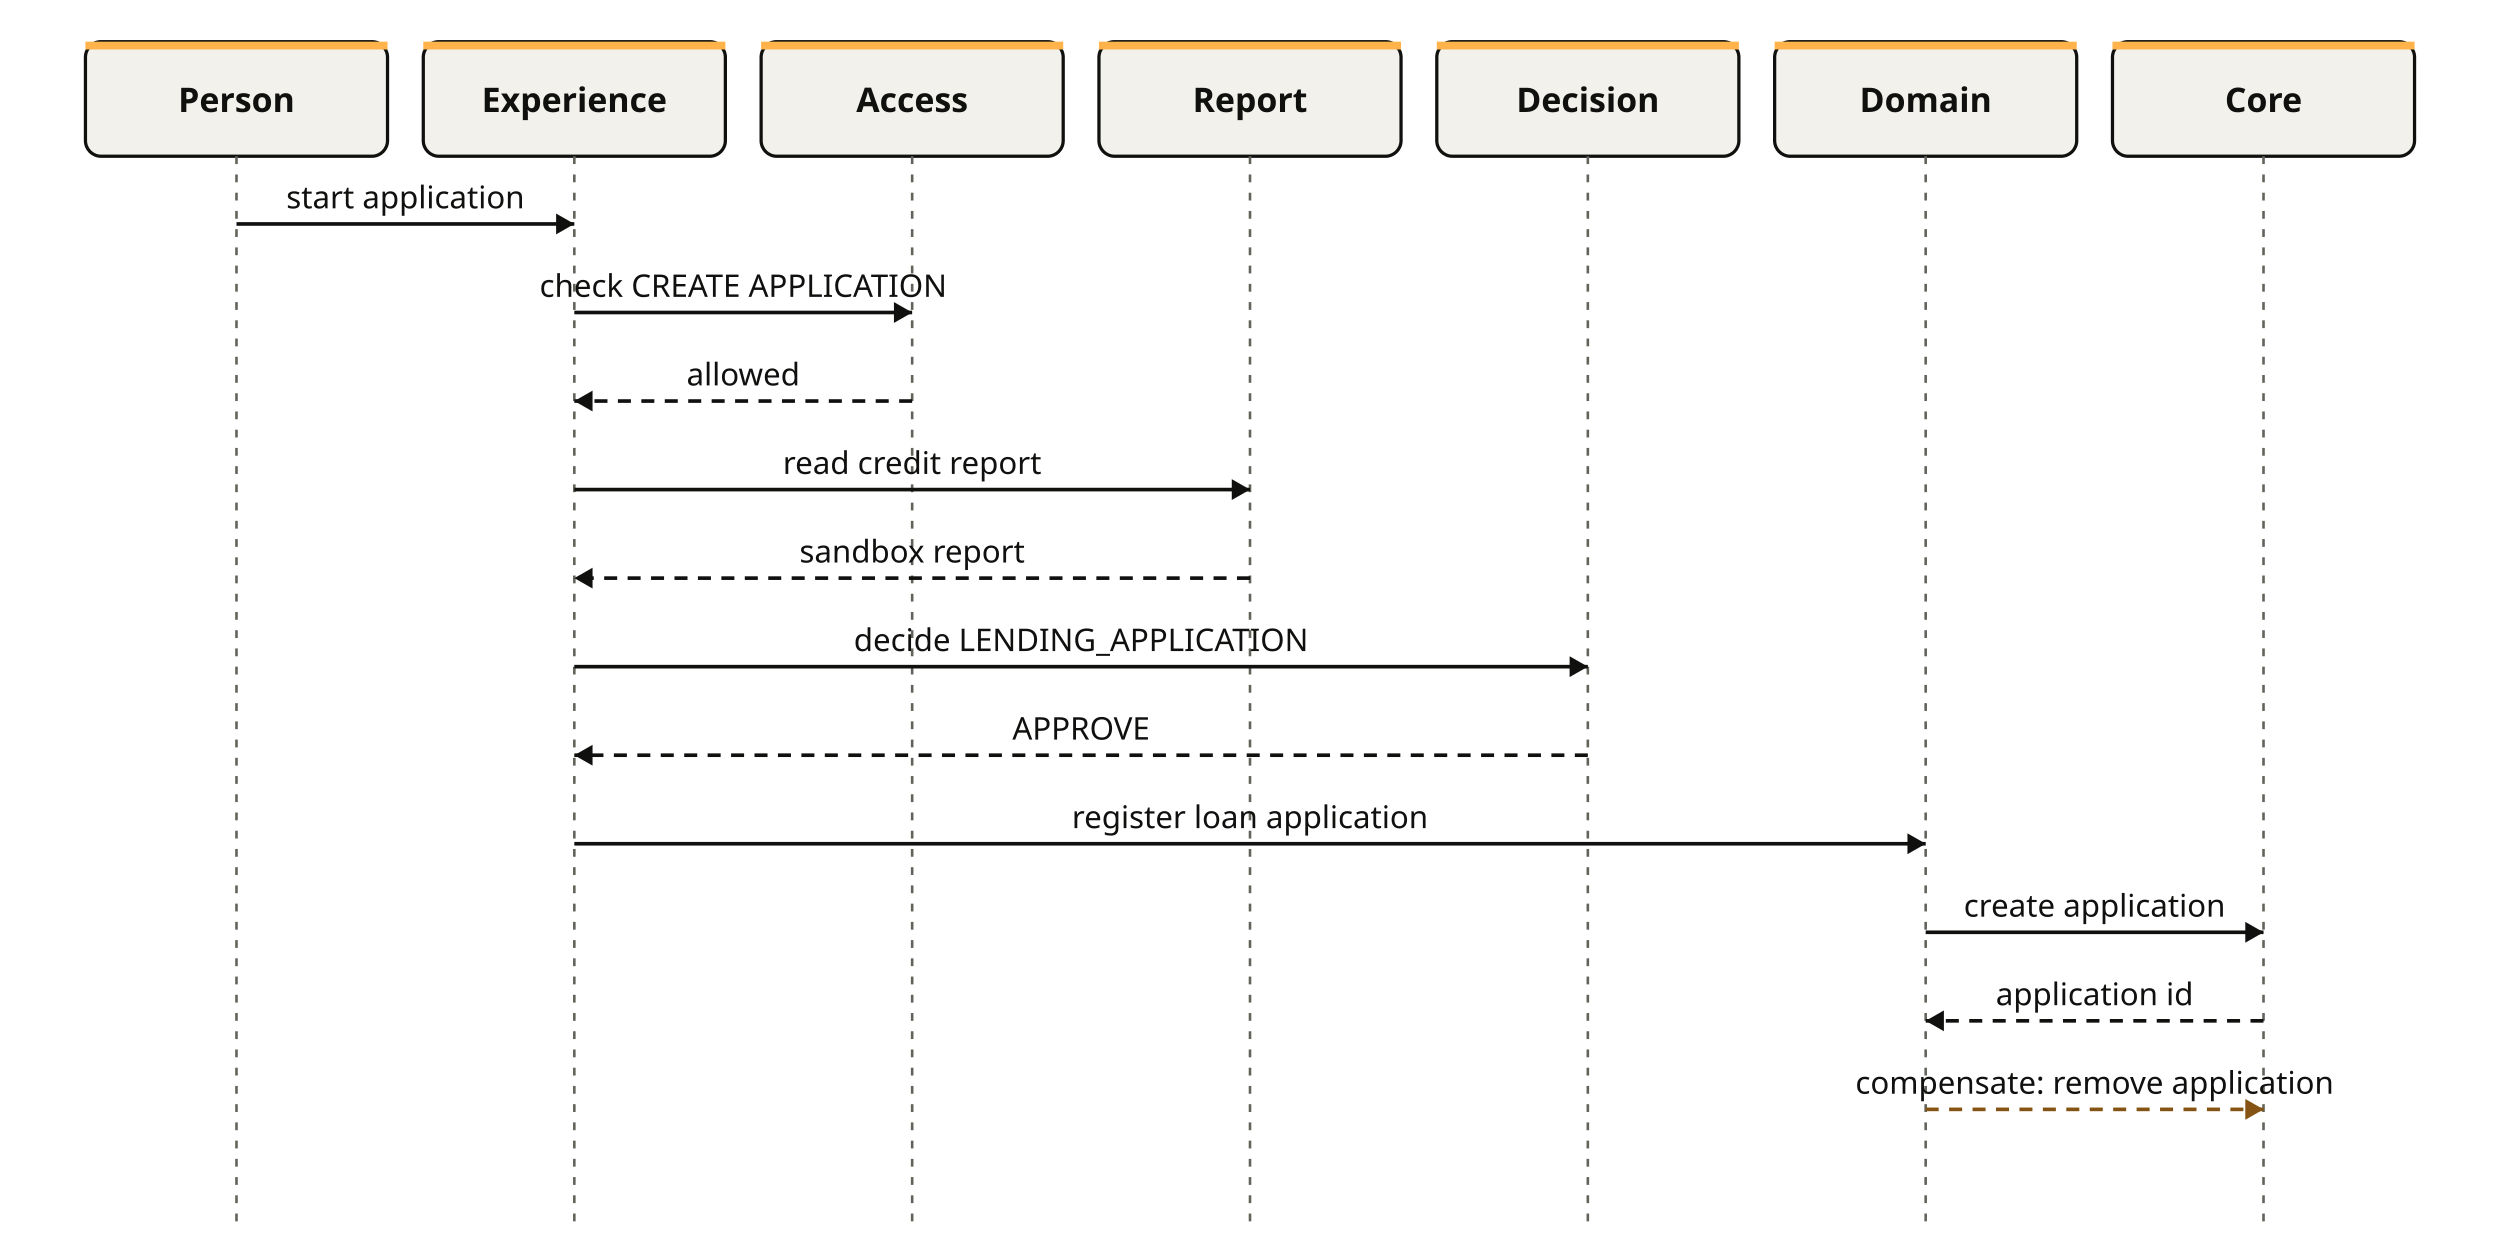
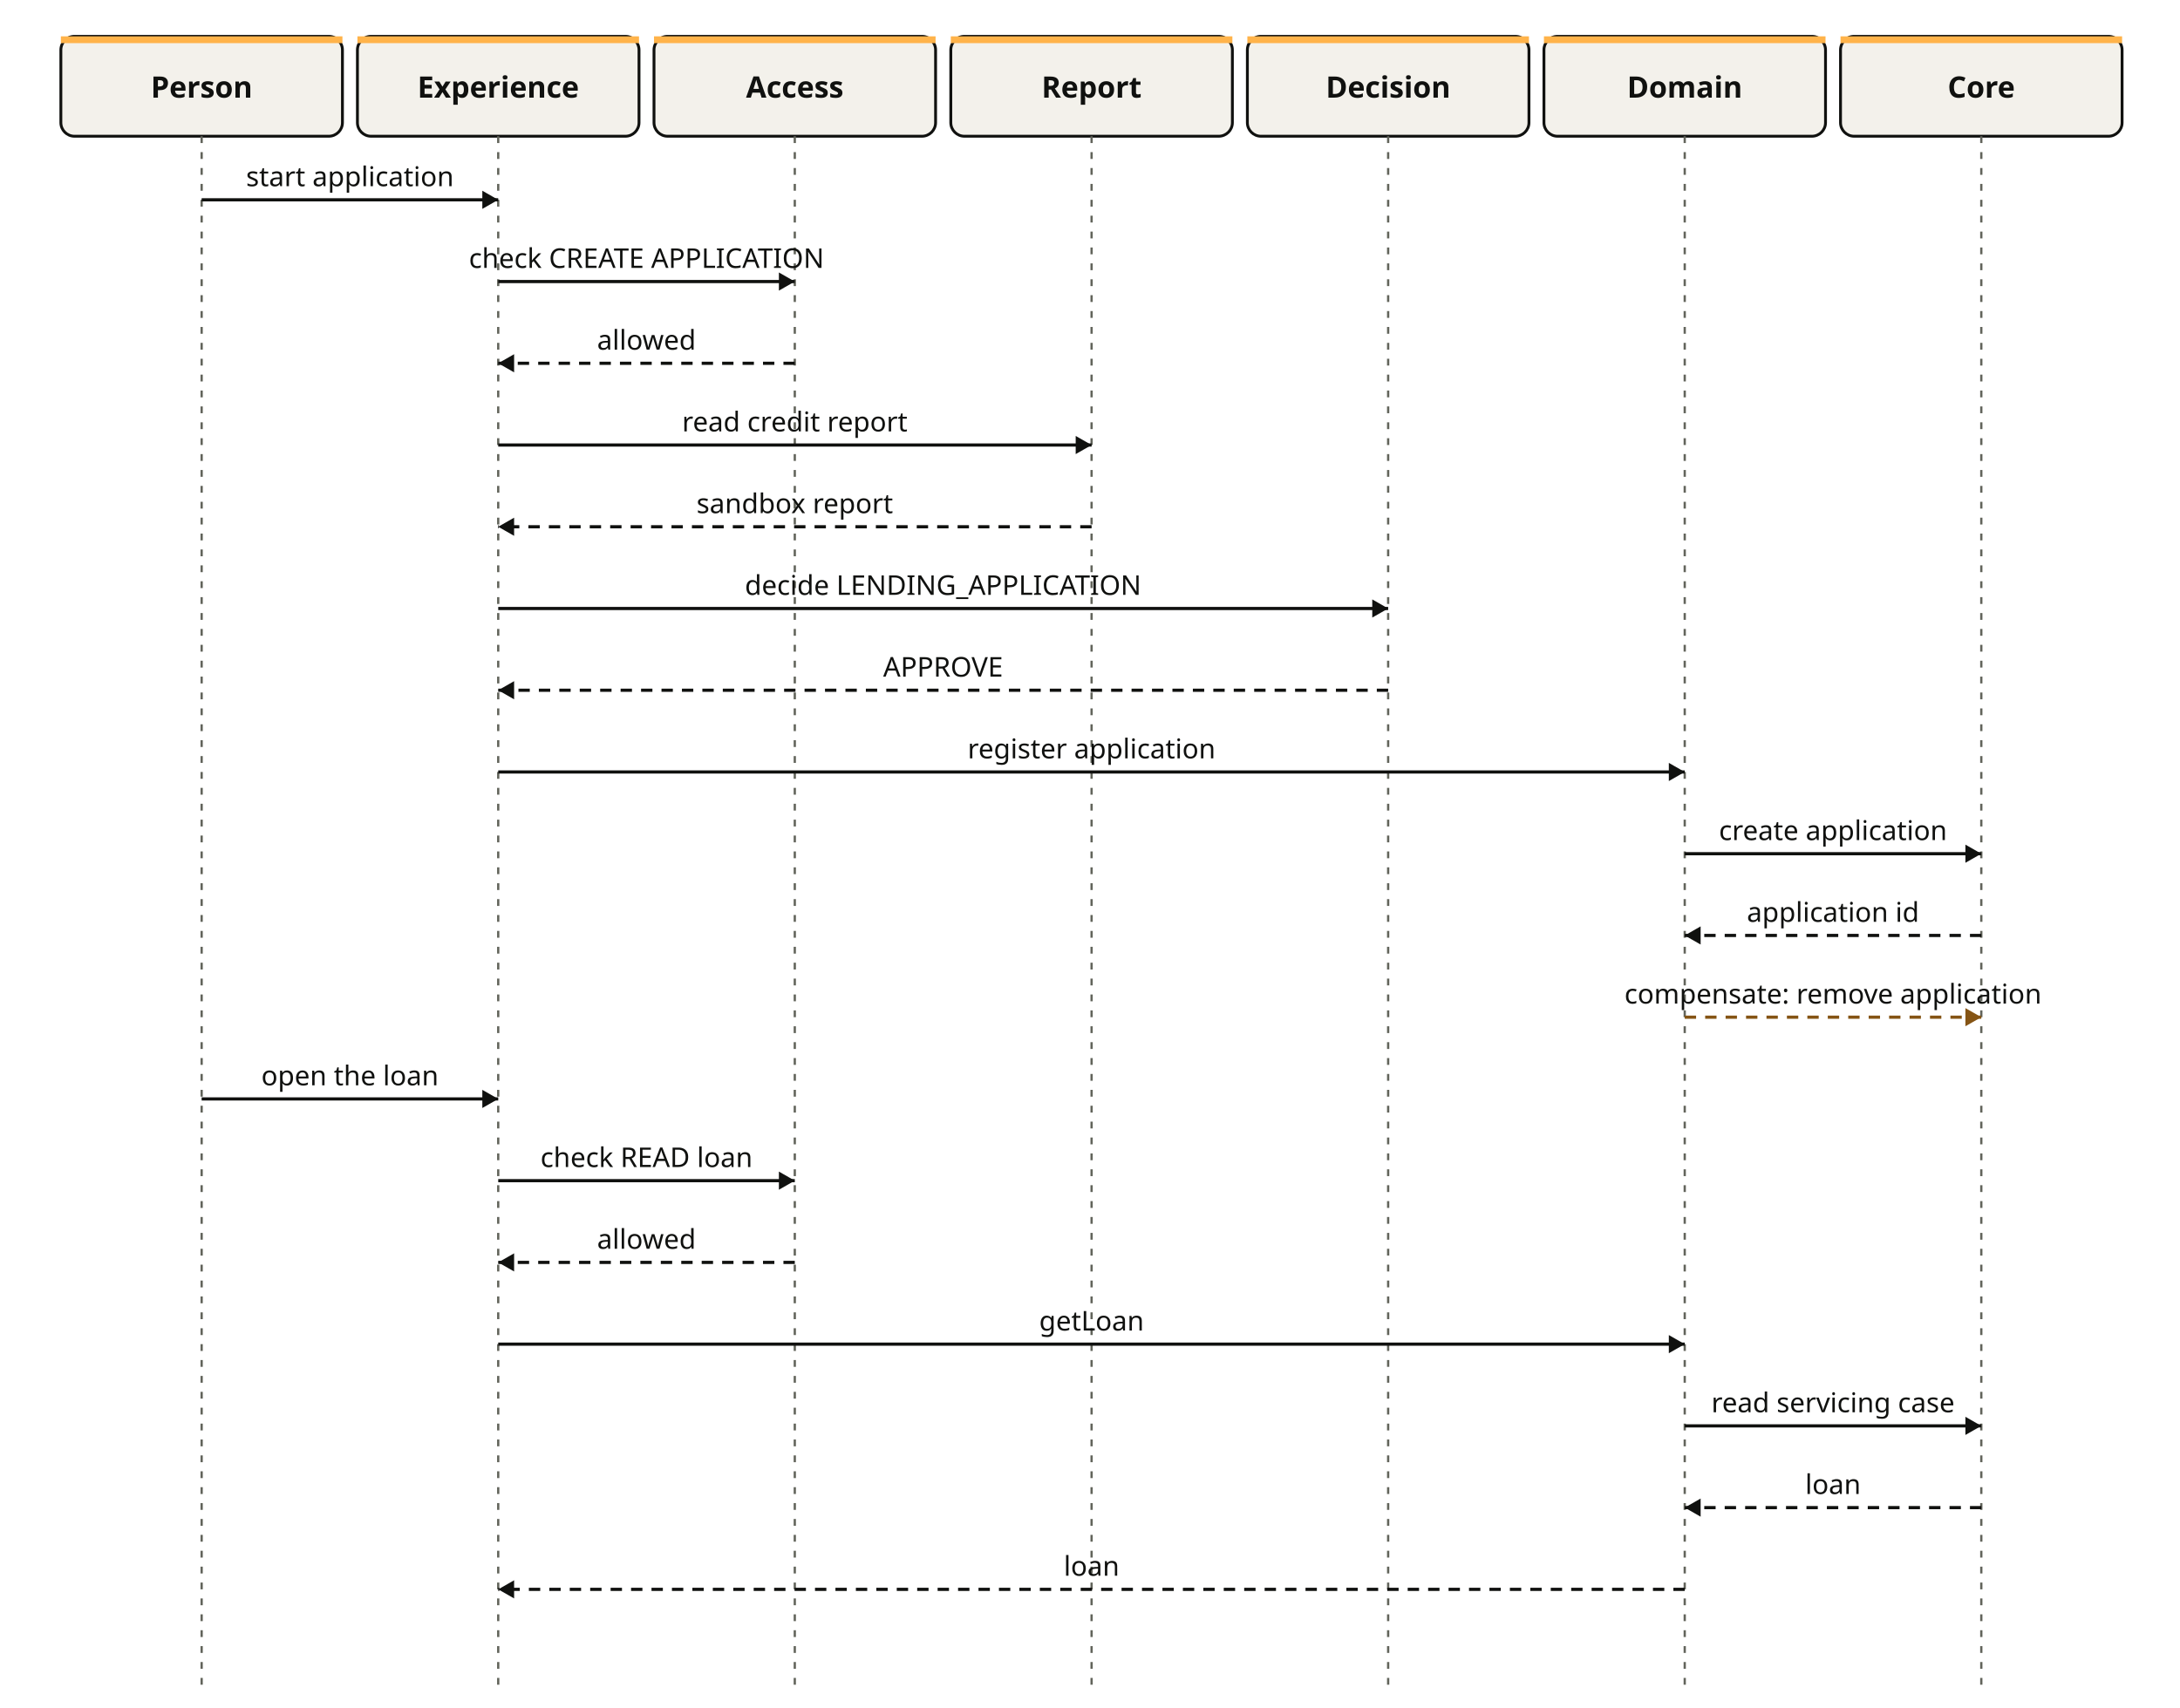
- <svg xmlns="http://www.w3.org/2000/svg" viewBox="0 0 960 482" role="img">
+ <svg xmlns="http://www.w3.org/2000/svg" viewBox="0 0 960 752" role="img">
  <style>text{font-family:Manrope,system-ui,sans-serif}</style>
-   <rect x="32.811" y="16" width="116" height="44" rx="6" fill="#f3f1eb" stroke="#10110f" stroke-width="1.25" />
-   <rect x="32.811" y="16" width="116" height="3" fill="#ffb34a" />
-   <text x="90.811" y="43" fill="#10110f" font-size="13" font-weight="700" text-anchor="middle">Person</text>
-   <line x1="90.811" y1="60" x2="90.811" y2="470" stroke="#62645b" stroke-width="1" stroke-dasharray="3 4" />
-   <rect x="162.541" y="16" width="116" height="44" rx="6" fill="#f3f1eb" stroke="#10110f" stroke-width="1.25" />
-   <rect x="162.541" y="16" width="116" height="3" fill="#ffb34a" />
-   <text x="220.541" y="43" fill="#10110f" font-size="13" font-weight="700" text-anchor="middle">Experience</text>
-   <line x1="220.541" y1="60" x2="220.541" y2="470" stroke="#62645b" stroke-width="1" stroke-dasharray="3 4" />
-   <rect x="292.27" y="16" width="116" height="44" rx="6" fill="#f3f1eb" stroke="#10110f" stroke-width="1.25" />
-   <rect x="292.27" y="16" width="116" height="3" fill="#ffb34a" />
-   <text x="350.27" y="43" fill="#10110f" font-size="13" font-weight="700" text-anchor="middle">Access</text>
-   <line x1="350.27" y1="60" x2="350.27" y2="470" stroke="#62645b" stroke-width="1" stroke-dasharray="3 4" />
-   <rect x="422" y="16" width="116" height="44" rx="6" fill="#f3f1eb" stroke="#10110f" stroke-width="1.25" />
-   <rect x="422" y="16" width="116" height="3" fill="#ffb34a" />
-   <text x="480" y="43" fill="#10110f" font-size="13" font-weight="700" text-anchor="middle">Report</text>
-   <line x1="480" y1="60" x2="480" y2="470" stroke="#62645b" stroke-width="1" stroke-dasharray="3 4" />
-   <rect x="551.73" y="16" width="116" height="44" rx="6" fill="#f3f1eb" stroke="#10110f" stroke-width="1.25" />
-   <rect x="551.73" y="16" width="116" height="3" fill="#ffb34a" />
-   <text x="609.73" y="43" fill="#10110f" font-size="13" font-weight="700" text-anchor="middle">Decision</text>
-   <line x1="609.73" y1="60" x2="609.73" y2="470" stroke="#62645b" stroke-width="1" stroke-dasharray="3 4" />
-   <rect x="681.459" y="16" width="116" height="44" rx="6" fill="#f3f1eb" stroke="#10110f" stroke-width="1.25" />
-   <rect x="681.459" y="16" width="116" height="3" fill="#ffb34a" />
-   <text x="739.459" y="43" fill="#10110f" font-size="13" font-weight="700" text-anchor="middle">Domain</text>
-   <line x1="739.459" y1="60" x2="739.459" y2="470" stroke="#62645b" stroke-width="1" stroke-dasharray="3 4" />
-   <rect x="811.189" y="16" width="116" height="44" rx="6" fill="#f3f1eb" stroke="#10110f" stroke-width="1.25" />
-   <rect x="811.189" y="16" width="116" height="3" fill="#ffb34a" />
-   <text x="869.189" y="43" fill="#10110f" font-size="13" font-weight="700" text-anchor="middle">Core</text>
-   <line x1="869.189" y1="60" x2="869.189" y2="470" stroke="#62645b" stroke-width="1" stroke-dasharray="3 4" />
-   <line x1="90.811" y1="86" x2="220.541" y2="86" stroke="#10110f" stroke-width="1.4" />
-   <polygon points="220.541,86 213.541,82 213.541,90" fill="#10110f" />
-   <text x="155.676" y="80" fill="#10110f" font-size="12" text-anchor="middle">start application</text>
-   <line x1="220.541" y1="120" x2="350.27" y2="120" stroke="#10110f" stroke-width="1.4" />
-   <polygon points="350.27,120 343.27,116 343.27,124" fill="#10110f" />
-   <text x="285.405" y="114" fill="#10110f" font-size="12" text-anchor="middle">check CREATE APPLICATION</text>
-   <line x1="350.27" y1="154" x2="220.541" y2="154" stroke="#10110f" stroke-width="1.4" stroke-dasharray="5 4" />
-   <polygon points="220.541,154 227.541,150 227.541,158" fill="#10110f" />
-   <text x="285.405" y="148" fill="#10110f" font-size="12" text-anchor="middle">allowed</text>
-   <line x1="220.541" y1="188" x2="480" y2="188" stroke="#10110f" stroke-width="1.4" />
-   <polygon points="480,188 473,184 473,192" fill="#10110f" />
-   <text x="350.27" y="182" fill="#10110f" font-size="12" text-anchor="middle">read credit report</text>
-   <line x1="480" y1="222" x2="220.541" y2="222" stroke="#10110f" stroke-width="1.4" stroke-dasharray="5 4" />
-   <polygon points="220.541,222 227.541,218 227.541,226" fill="#10110f" />
-   <text x="350.27" y="216" fill="#10110f" font-size="12" text-anchor="middle">sandbox report</text>
-   <line x1="220.541" y1="256" x2="609.73" y2="256" stroke="#10110f" stroke-width="1.4" />
-   <polygon points="609.73,256 602.73,252 602.73,260" fill="#10110f" />
-   <text x="415.135" y="250" fill="#10110f" font-size="12" text-anchor="middle">decide LENDING_APPLICATION</text>
-   <line x1="609.73" y1="290" x2="220.541" y2="290" stroke="#10110f" stroke-width="1.4" stroke-dasharray="5 4" />
-   <polygon points="220.541,290 227.541,286 227.541,294" fill="#10110f" />
-   <text x="415.135" y="284" fill="#10110f" font-size="12" text-anchor="middle">APPROVE</text>
-   <line x1="220.541" y1="324" x2="739.459" y2="324" stroke="#10110f" stroke-width="1.4" />
-   <polygon points="739.459,324 732.459,320 732.459,328" fill="#10110f" />
-   <text x="480" y="318" fill="#10110f" font-size="12" text-anchor="middle">register loan application</text>
-   <line x1="739.459" y1="358" x2="869.189" y2="358" stroke="#10110f" stroke-width="1.4" />
-   <polygon points="869.189,358 862.189,354 862.189,362" fill="#10110f" />
-   <text x="804.324" y="352" fill="#10110f" font-size="12" text-anchor="middle">create application</text>
-   <line x1="869.189" y1="392" x2="739.459" y2="392" stroke="#10110f" stroke-width="1.4" stroke-dasharray="5 4" />
-   <polygon points="739.459,392 746.459,388 746.459,396" fill="#10110f" />
-   <text x="804.324" y="386" fill="#10110f" font-size="12" text-anchor="middle">application id</text>
-   <line x1="739.459" y1="426" x2="869.189" y2="426" stroke="#855414" stroke-width="1.4" stroke-dasharray="5 4" />
-   <polygon points="869.189,426 862.189,422 862.189,430" fill="#855414" />
-   <text x="804.324" y="420" fill="#10110f" font-size="12" text-anchor="middle">compensate: remove application</text>
+   <rect x="26.8" y="16" width="124" height="44" rx="6" fill="#f3f1eb" stroke="#10110f" stroke-width="1.25" />
+   <rect x="26.8" y="16" width="124" height="3" fill="#ffb34a" />
+   <text x="88.8" y="43" fill="#10110f" font-size="13" font-weight="700" text-anchor="middle">Person</text>
+   <line x1="88.8" y1="60" x2="88.8" y2="742" stroke="#62645b" stroke-width="1" stroke-dasharray="3 4" />
+   <rect x="157.4" y="16" width="124" height="44" rx="6" fill="#f3f1eb" stroke="#10110f" stroke-width="1.25" />
+   <rect x="157.4" y="16" width="124" height="3" fill="#ffb34a" />
+   <text x="219.4" y="43" fill="#10110f" font-size="13" font-weight="700" text-anchor="middle">Experience</text>
+   <line x1="219.4" y1="60" x2="219.4" y2="742" stroke="#62645b" stroke-width="1" stroke-dasharray="3 4" />
+   <rect x="288.0" y="16" width="124" height="44" rx="6" fill="#f3f1eb" stroke="#10110f" stroke-width="1.25" />
+   <rect x="288.0" y="16" width="124" height="3" fill="#ffb34a" />
+   <text x="350.0" y="43" fill="#10110f" font-size="13" font-weight="700" text-anchor="middle">Access</text>
+   <line x1="350.0" y1="60" x2="350.0" y2="742" stroke="#62645b" stroke-width="1" stroke-dasharray="3 4" />
+   <rect x="418.7" y="16" width="124" height="44" rx="6" fill="#f3f1eb" stroke="#10110f" stroke-width="1.25" />
+   <rect x="418.7" y="16" width="124" height="3" fill="#ffb34a" />
+   <text x="480.7" y="43" fill="#10110f" font-size="13" font-weight="700" text-anchor="middle">Report</text>
+   <line x1="480.7" y1="60" x2="480.7" y2="742" stroke="#62645b" stroke-width="1" stroke-dasharray="3 4" />
+   <rect x="549.3" y="16" width="124" height="44" rx="6" fill="#f3f1eb" stroke="#10110f" stroke-width="1.25" />
+   <rect x="549.3" y="16" width="124" height="3" fill="#ffb34a" />
+   <text x="611.3" y="43" fill="#10110f" font-size="13" font-weight="700" text-anchor="middle">Decision</text>
+   <line x1="611.3" y1="60" x2="611.3" y2="742" stroke="#62645b" stroke-width="1" stroke-dasharray="3 4" />
+   <rect x="679.9" y="16" width="124" height="44" rx="6" fill="#f3f1eb" stroke="#10110f" stroke-width="1.25" />
+   <rect x="679.9" y="16" width="124" height="3" fill="#ffb34a" />
+   <text x="741.9" y="43" fill="#10110f" font-size="13" font-weight="700" text-anchor="middle">Domain</text>
+   <line x1="741.9" y1="60" x2="741.9" y2="742" stroke="#62645b" stroke-width="1" stroke-dasharray="3 4" />
+   <rect x="810.5" y="16" width="124" height="44" rx="6" fill="#f3f1eb" stroke="#10110f" stroke-width="1.25" />
+   <rect x="810.5" y="16" width="124" height="3" fill="#ffb34a" />
+   <text x="872.5" y="43" fill="#10110f" font-size="13" font-weight="700" text-anchor="middle">Core</text>
+   <line x1="872.5" y1="60" x2="872.5" y2="742" stroke="#62645b" stroke-width="1" stroke-dasharray="3 4" />
+   <line x1="88.8" y1="88" x2="219.4" y2="88" stroke="#10110f" stroke-width="1.4" />
+   <polygon points="219.4,88 212.4,84 212.4,92" fill="#10110f" />
+   <text x="154.1" y="82" fill="#10110f" font-size="12" text-anchor="middle">start application</text>
+   <line x1="219.4" y1="124" x2="350.0" y2="124" stroke="#10110f" stroke-width="1.4" />
+   <polygon points="350.0,124 343.0,120 343.0,128" fill="#10110f" />
+   <text x="284.7" y="118" fill="#10110f" font-size="12" text-anchor="middle">check CREATE APPLICATION</text>
+   <line x1="350.0" y1="160" x2="219.4" y2="160" stroke="#10110f" stroke-width="1.4" stroke-dasharray="5 4" />
+   <polygon points="219.4,160 226.4,156 226.4,164" fill="#10110f" />
+   <text x="284.7" y="154" fill="#10110f" font-size="12" text-anchor="middle">allowed</text>
+   <line x1="219.4" y1="196" x2="480.7" y2="196" stroke="#10110f" stroke-width="1.4" />
+   <polygon points="480.7,196 473.7,192 473.7,200" fill="#10110f" />
+   <text x="350.0" y="190" fill="#10110f" font-size="12" text-anchor="middle">read credit report</text>
+   <line x1="480.7" y1="232" x2="219.4" y2="232" stroke="#10110f" stroke-width="1.4" stroke-dasharray="5 4" />
+   <polygon points="219.4,232 226.4,228 226.4,236" fill="#10110f" />
+   <text x="350.0" y="226" fill="#10110f" font-size="12" text-anchor="middle">sandbox report</text>
+   <line x1="219.4" y1="268" x2="611.3" y2="268" stroke="#10110f" stroke-width="1.4" />
+   <polygon points="611.3,268 604.3,264 604.3,272" fill="#10110f" />
+   <text x="415.3" y="262" fill="#10110f" font-size="12" text-anchor="middle">decide LENDING_APPLICATION</text>
+   <line x1="611.3" y1="304" x2="219.4" y2="304" stroke="#10110f" stroke-width="1.4" stroke-dasharray="5 4" />
+   <polygon points="219.4,304 226.4,300 226.4,308" fill="#10110f" />
+   <text x="415.3" y="298" fill="#10110f" font-size="12" text-anchor="middle">APPROVE</text>
+   <line x1="219.4" y1="340" x2="741.9" y2="340" stroke="#10110f" stroke-width="1.4" />
+   <polygon points="741.9,340 734.9,336 734.9,344" fill="#10110f" />
+   <text x="480.7" y="334" fill="#10110f" font-size="12" text-anchor="middle">register application</text>
+   <line x1="741.9" y1="376" x2="872.5" y2="376" stroke="#10110f" stroke-width="1.4" />
+   <polygon points="872.5,376 865.5,372 865.5,380" fill="#10110f" />
+   <text x="807.2" y="370" fill="#10110f" font-size="12" text-anchor="middle">create application</text>
+   <line x1="872.5" y1="412" x2="741.9" y2="412" stroke="#10110f" stroke-width="1.4" stroke-dasharray="5 4" />
+   <polygon points="741.9,412 748.9,408 748.9,416" fill="#10110f" />
+   <text x="807.2" y="406" fill="#10110f" font-size="12" text-anchor="middle">application id</text>
+   <line x1="741.9" y1="448" x2="872.5" y2="448" stroke="#855414" stroke-width="1.4" stroke-dasharray="5 4" />
+   <polygon points="872.5,448 865.5,444 865.5,452" fill="#855414" />
+   <text x="807.2" y="442" fill="#10110f" font-size="12" text-anchor="middle">compensate: remove application</text>
+   <line x1="88.8" y1="484" x2="219.4" y2="484" stroke="#10110f" stroke-width="1.4" />
+   <polygon points="219.4,484 212.4,480 212.4,488" fill="#10110f" />
+   <text x="154.1" y="478" fill="#10110f" font-size="12" text-anchor="middle">open the loan</text>
+   <line x1="219.4" y1="520" x2="350.0" y2="520" stroke="#10110f" stroke-width="1.4" />
+   <polygon points="350.0,520 343.0,516 343.0,524" fill="#10110f" />
+   <text x="284.7" y="514" fill="#10110f" font-size="12" text-anchor="middle">check READ loan</text>
+   <line x1="350.0" y1="556" x2="219.4" y2="556" stroke="#10110f" stroke-width="1.4" stroke-dasharray="5 4" />
+   <polygon points="219.4,556 226.4,552 226.4,560" fill="#10110f" />
+   <text x="284.7" y="550" fill="#10110f" font-size="12" text-anchor="middle">allowed</text>
+   <line x1="219.4" y1="592" x2="741.9" y2="592" stroke="#10110f" stroke-width="1.4" />
+   <polygon points="741.9,592 734.9,588 734.9,596" fill="#10110f" />
+   <text x="480.7" y="586" fill="#10110f" font-size="12" text-anchor="middle">getLoan</text>
+   <line x1="741.9" y1="628" x2="872.5" y2="628" stroke="#10110f" stroke-width="1.4" />
+   <polygon points="872.5,628 865.5,624 865.5,632" fill="#10110f" />
+   <text x="807.2" y="622" fill="#10110f" font-size="12" text-anchor="middle">read servicing case</text>
+   <line x1="872.5" y1="664" x2="741.9" y2="664" stroke="#10110f" stroke-width="1.4" stroke-dasharray="5 4" />
+   <polygon points="741.9,664 748.9,660 748.9,668" fill="#10110f" />
+   <text x="807.2" y="658" fill="#10110f" font-size="12" text-anchor="middle">loan</text>
+   <line x1="741.9" y1="700" x2="219.4" y2="700" stroke="#10110f" stroke-width="1.4" stroke-dasharray="5 4" />
+   <polygon points="219.4,700 226.4,696 226.4,704" fill="#10110f" />
+   <text x="480.7" y="694" fill="#10110f" font-size="12" text-anchor="middle">loan</text>
</svg>
